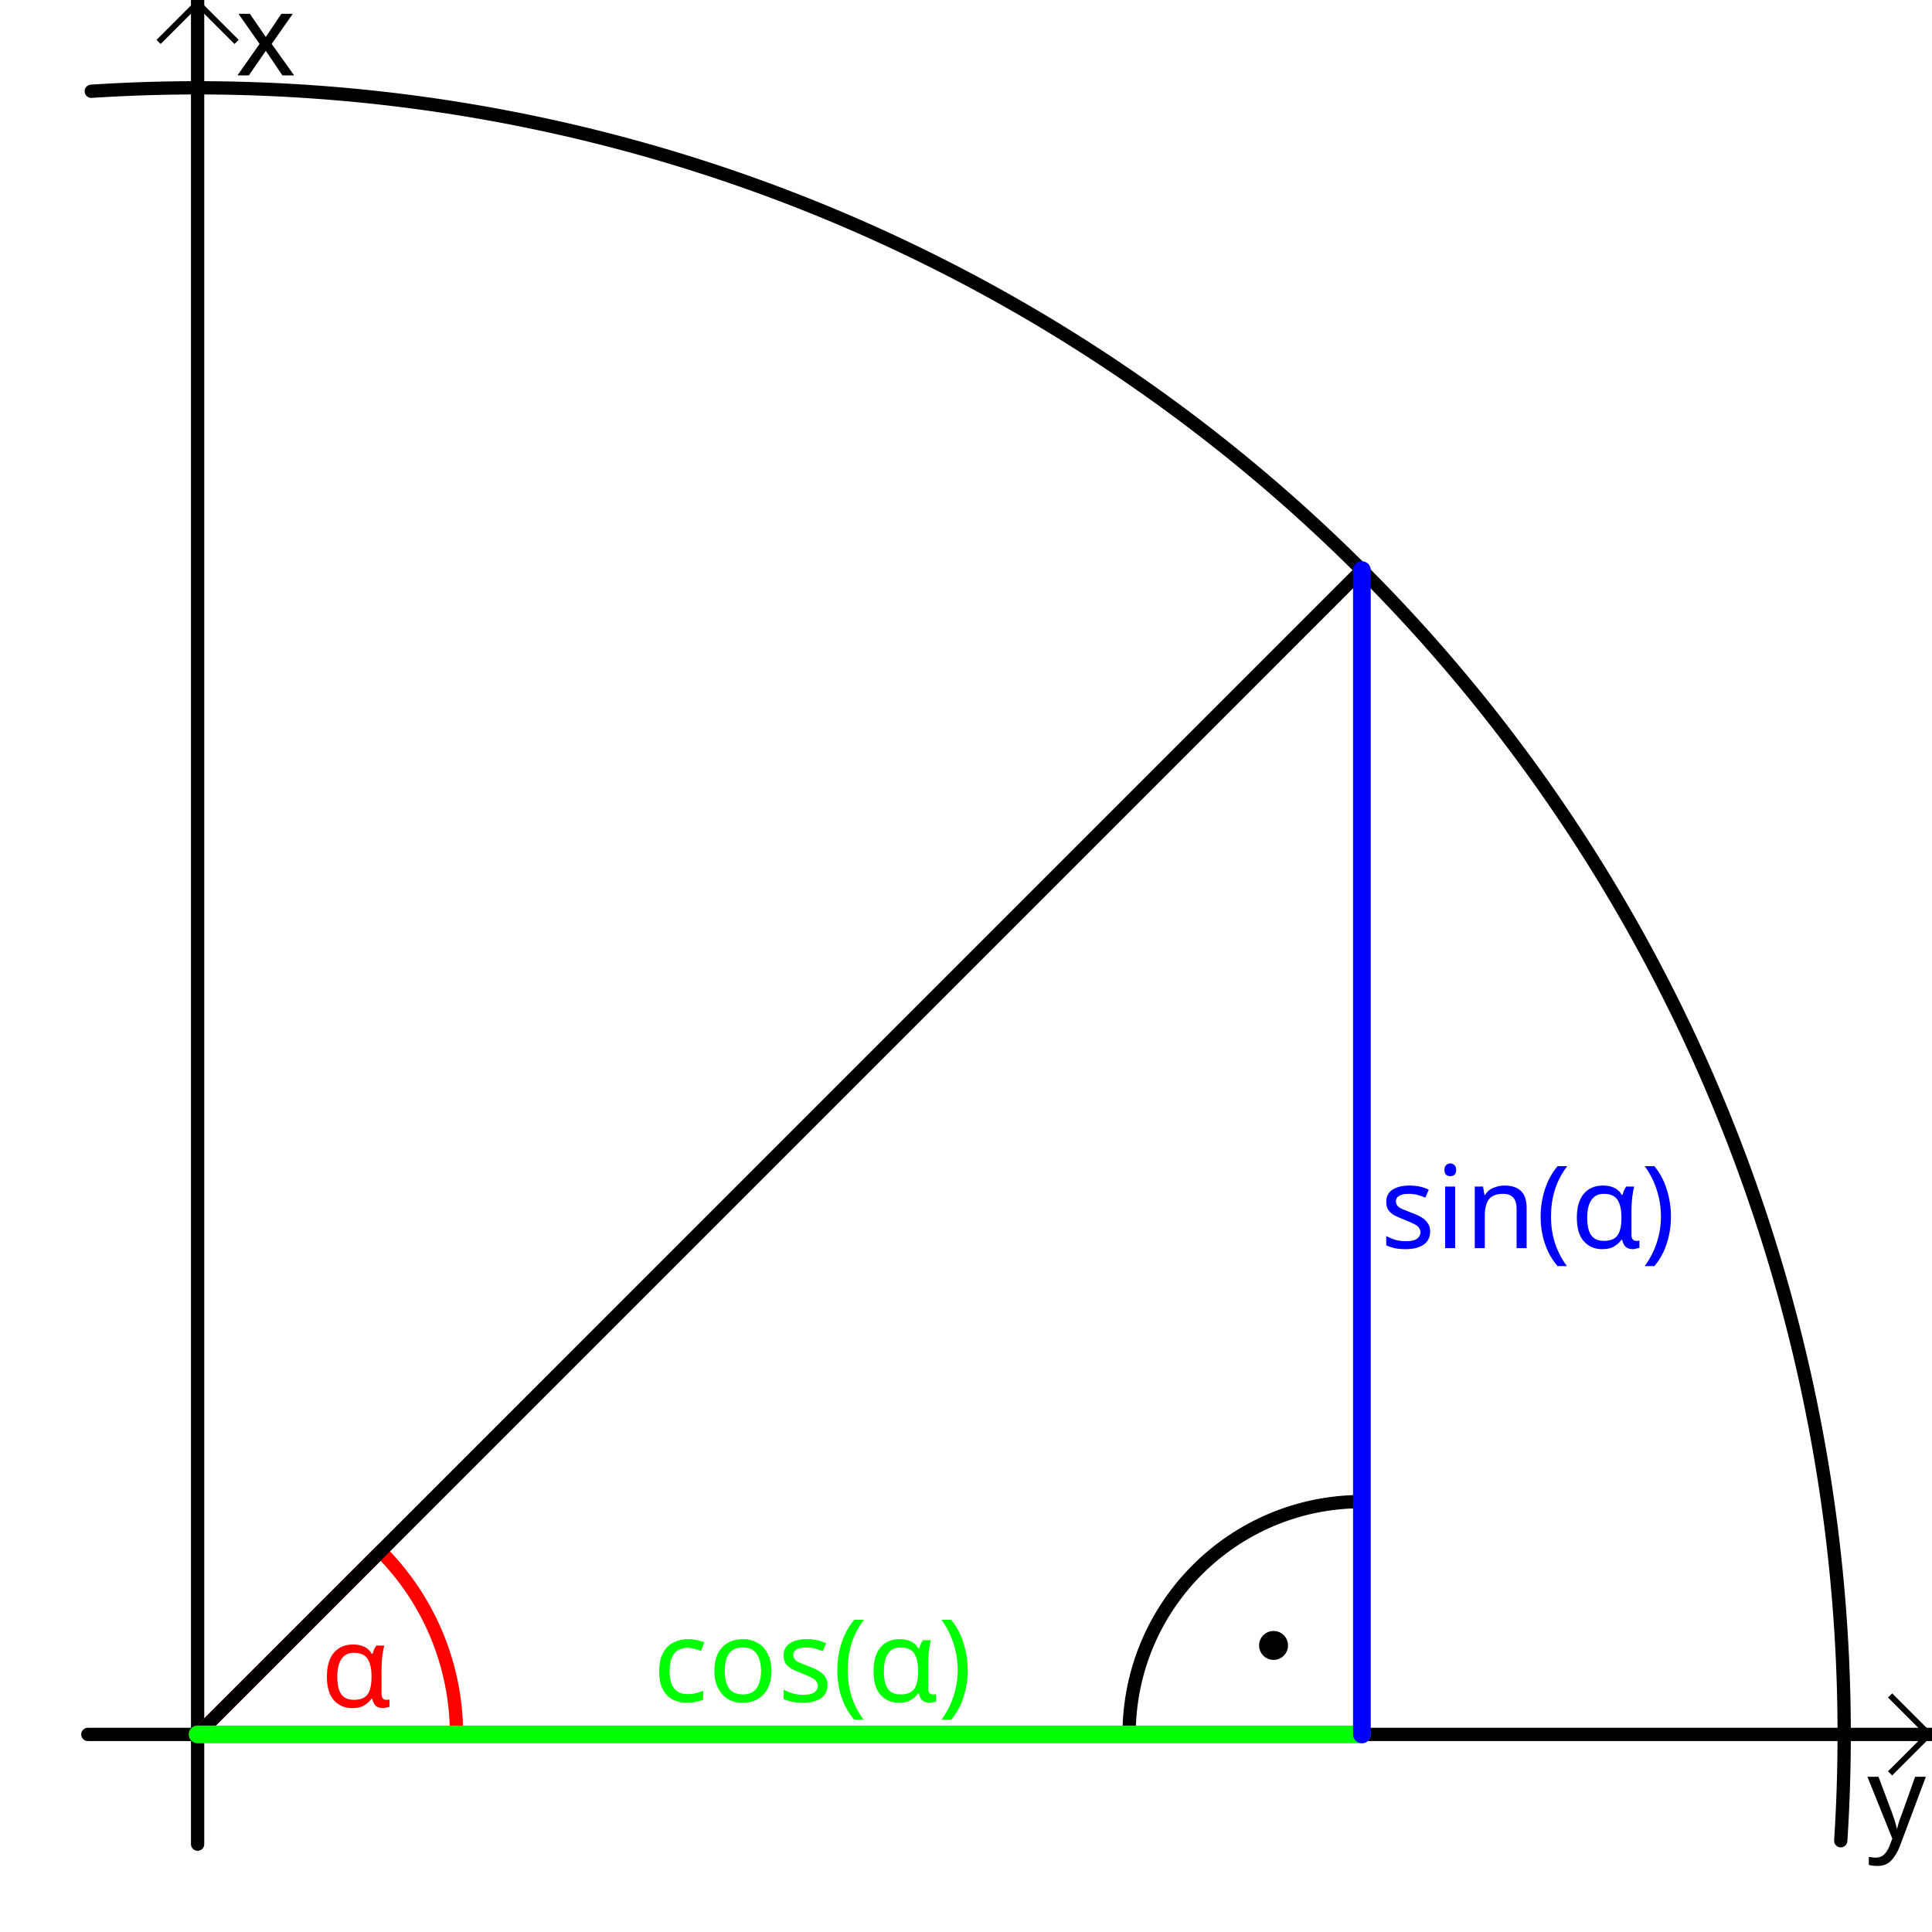
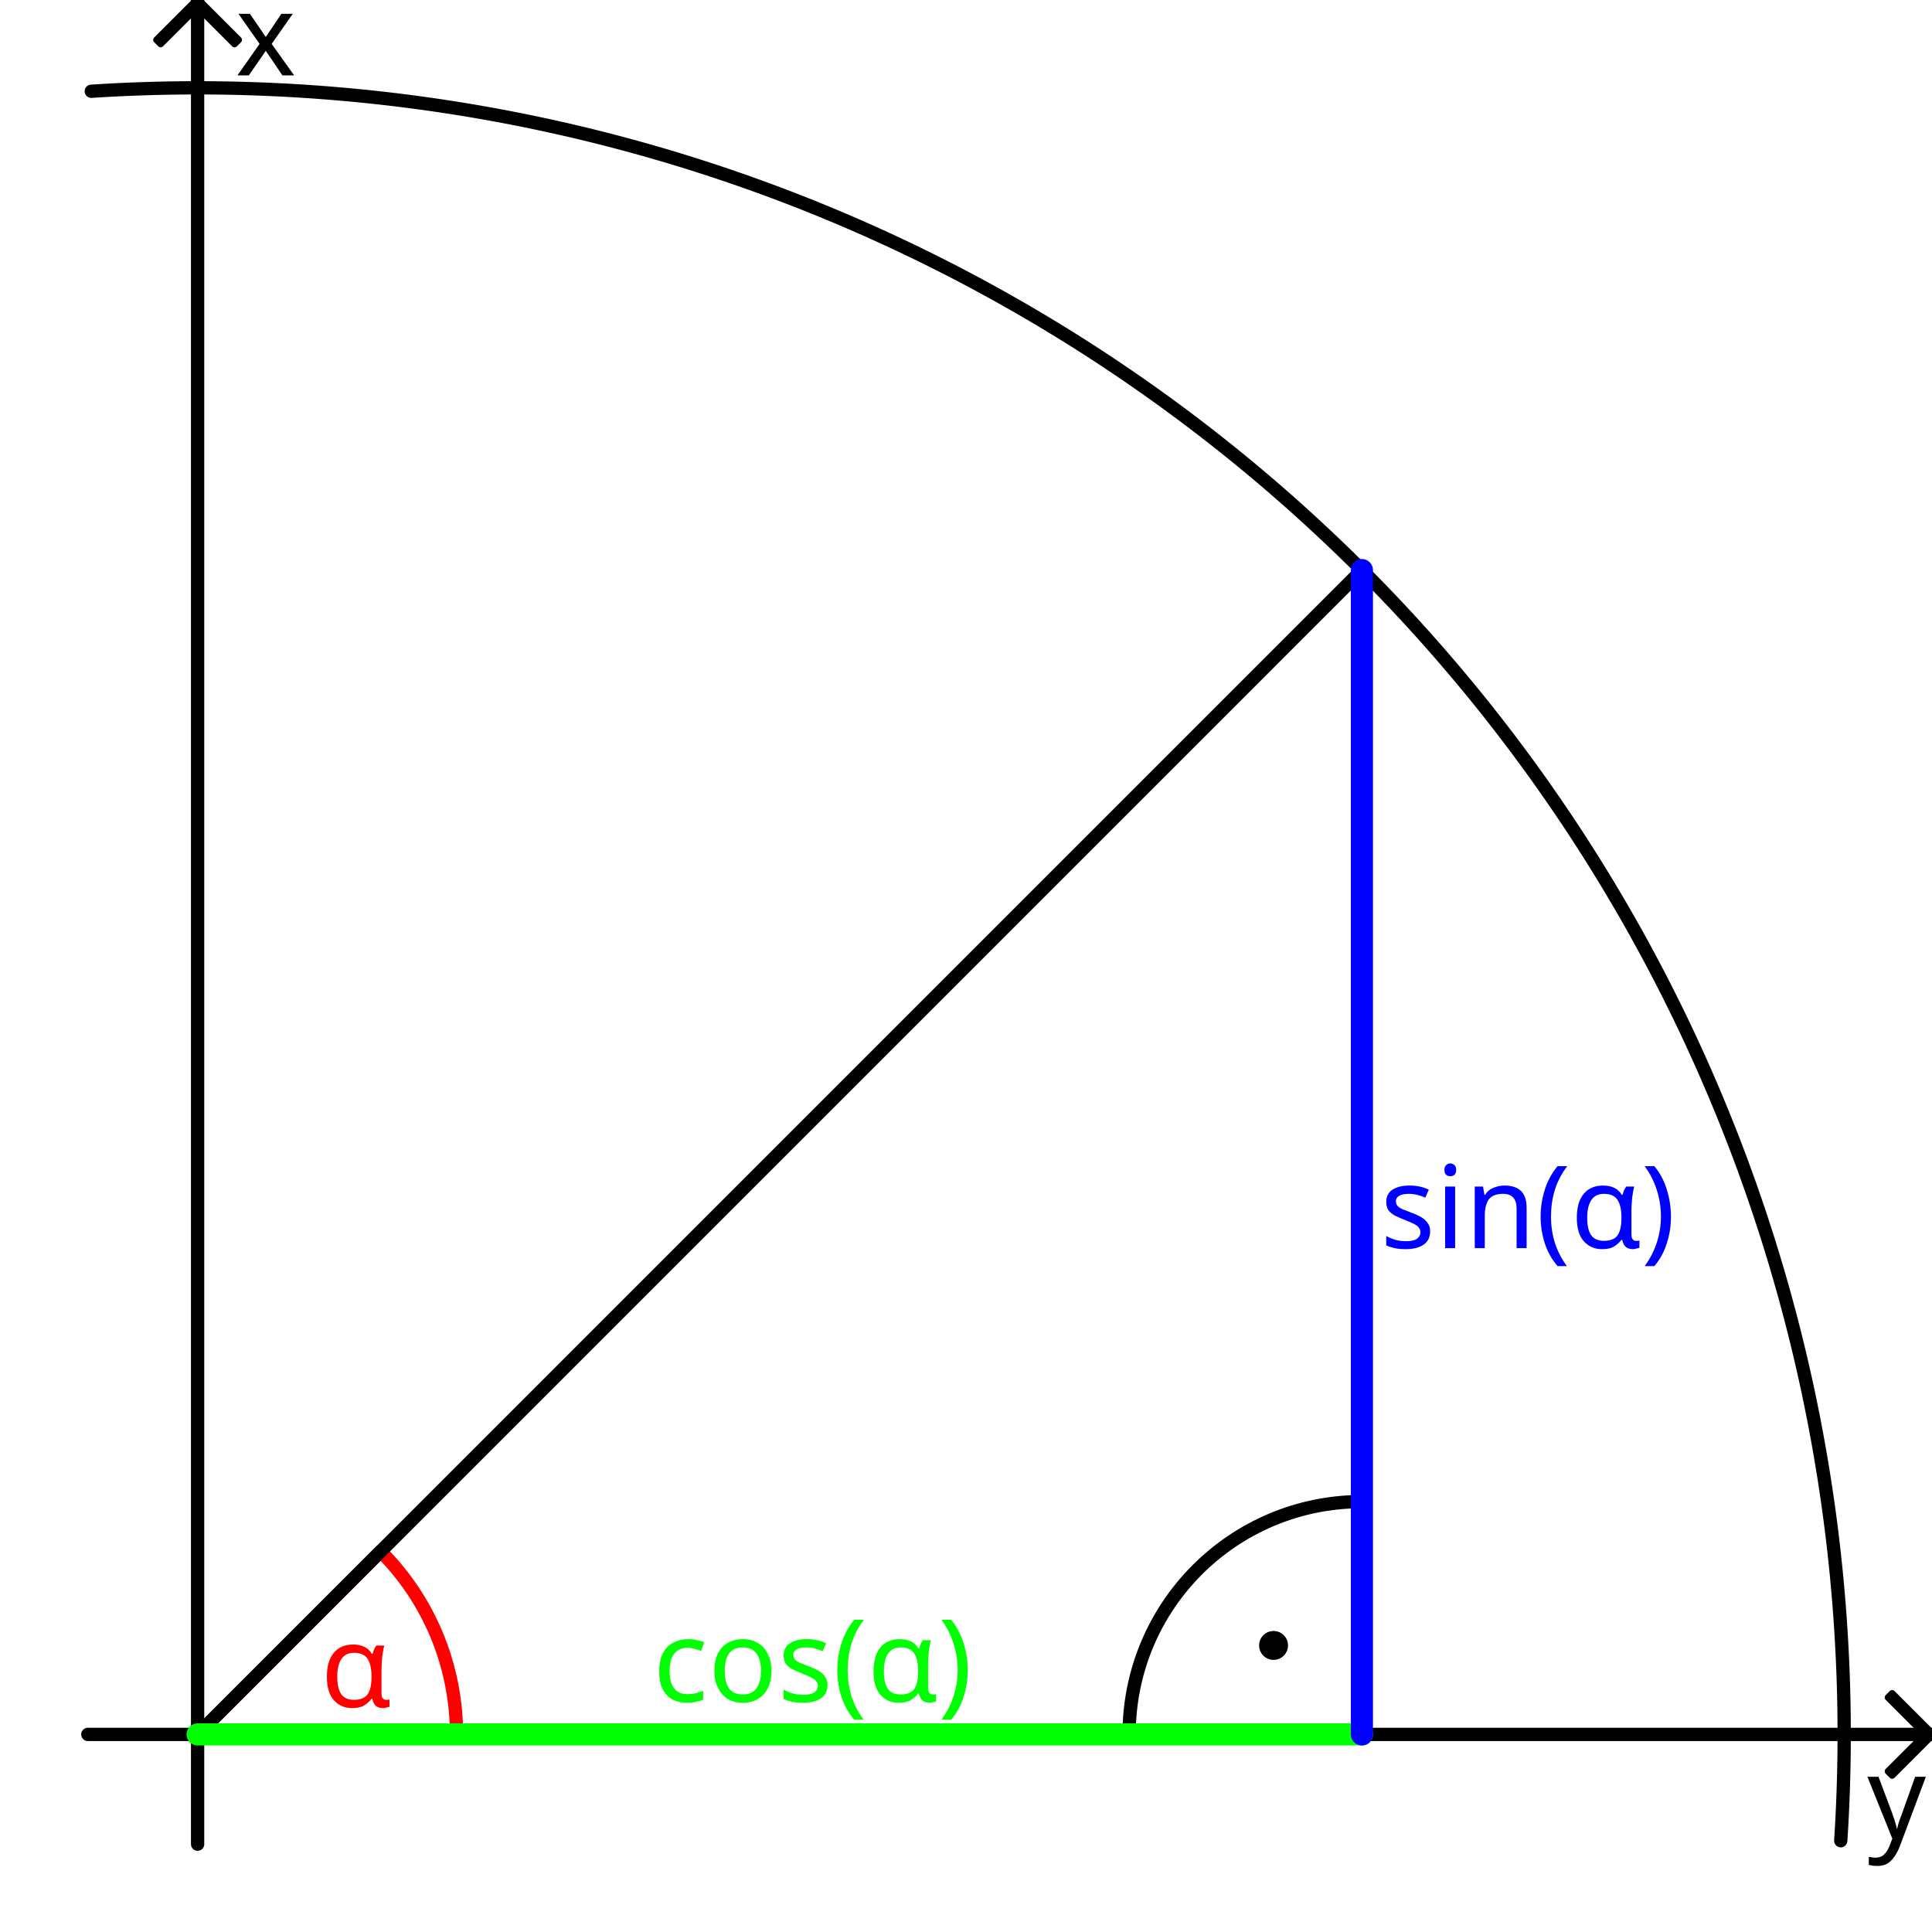
<svg xmlns="http://www.w3.org/2000/svg" width="330" height="330" viewBox="0 0 87.312 87.313" version="1.1" id="svg8">
  <defs id="defs2" />
  <g id="layer1">
    <rect style="fill:none;fill-opacity:0.498;stroke:none;stroke-width:0.511;stroke-linecap:round;stroke-linejoin:round" id="rect865" width="87.312" height="87.312" x="0" y="0" />
    <rect style="fill:none;fill-opacity:0.498;stroke:none;stroke-width:0.465;stroke-linecap:round;stroke-linejoin:round" id="rect835" width="79.375" height="79.375" x="3.969" y="3.969" />
    <path style="fill:none;stroke:#000000;stroke-width:0.6;stroke-linecap:round;stroke-linejoin:round;stroke-opacity:1;stroke-miterlimit:4;stroke-dasharray:none" d="M 8.93,83.344 V 0" id="path843" />
    <path style="fill:none;stroke:#000000;stroke-width:0.6;stroke-linecap:round;stroke-linejoin:round;stroke-opacity:1;stroke-miterlimit:4;stroke-dasharray:none" d="M 3.969,78.383 H 87.313" id="path845" />
-     <rect style="fill:#000000;fill-opacity:1;stroke:none;stroke-width:0.6;stroke-linecap:round;stroke-linejoin:round;stroke-miterlimit:4;stroke-dasharray:none" id="rect873" width="0.265" height="2.547" x="6.275" y="-6.275" transform="rotate(45)" />
-     <rect style="fill:#000000;fill-opacity:1;stroke:none;stroke-width:0.6;stroke-linecap:round;stroke-linejoin:round;stroke-miterlimit:4;stroke-dasharray:none" id="rect875" width="0.265" height="2.547" x="6.088" y="6.353" transform="rotate(-45)" />
-     <rect style="fill:#000000;fill-opacity:1;stroke:none;stroke-width:0.6;stroke-linecap:round;stroke-linejoin:round;stroke-miterlimit:4;stroke-dasharray:none" id="rect877" width="0.265" height="2.547" x="-6.353" y="-117.126" transform="rotate(135)" />
-     <rect style="fill:#000000;fill-opacity:1;stroke:none;stroke-width:0.6;stroke-linecap:round;stroke-linejoin:round;stroke-miterlimit:4;stroke-dasharray:none" id="rect879" width="0.265" height="2.547" x="116.938" y="-6.276" transform="rotate(45)" />
+     <g id="g869" style="stroke-width:0.3;stroke-miterlimit:4;stroke-dasharray:none">
+       <rect style="fill:#000000;fill-opacity:1;stroke:#000000;stroke-width:0.3;stroke-linecap:round;stroke-linejoin:round;stroke-miterlimit:4;stroke-dasharray:none" id="rect873" width="0.265" height="2.547" x="6.275" y="-6.275" transform="rotate(45)" />
+       <rect style="fill:#000000;fill-opacity:1;stroke:#000000;stroke-width:0.3;stroke-linecap:round;stroke-linejoin:round;stroke-miterlimit:4;stroke-dasharray:none" id="rect875" width="0.265" height="2.547" x="6.088" y="6.353" transform="rotate(-45)" />
+     </g>
+     <g id="g865" style="stroke-width:0.3;stroke-miterlimit:4;stroke-dasharray:none;stroke:#000000">
+       <rect style="fill:#000000;fill-opacity:1;stroke:#000000;stroke-width:0.3;stroke-linecap:round;stroke-linejoin:round;stroke-miterlimit:4;stroke-dasharray:none" id="rect877" width="0.265" height="2.547" x="-6.353" y="-117.126" transform="rotate(135)" />
+       <rect style="fill:#000000;fill-opacity:1;stroke:#000000;stroke-width:0.3;stroke-linecap:round;stroke-linejoin:round;stroke-miterlimit:4;stroke-dasharray:none" id="rect879" width="0.265" height="2.547" x="116.938" y="-6.276" transform="rotate(45)" />
+     </g>
    <path id="rect911" style="fill:#cccccc;fill-opacity:0.498;stroke:none;stroke-width:2.268;stroke-linecap:round;stroke-linejoin:round;stroke-miterlimit:4;stroke-dasharray:none" d="M 315 296.25 A 281.25 281.25 0 0 1 314.996 297.646 A 281.25 281.25 0 0 1 314.986 299.057 A 281.25 281.25 0 0 1 314.969 300.467 A 281.25 281.25 0 0 1 314.943 301.877 A 281.25 281.25 0 0 1 314.912 303.287 A 281.25 281.25 0 0 1 314.873 304.695 A 281.25 281.25 0 0 1 314.828 306.105 A 281.25 281.25 0 0 1 314.775 307.516 A 281.25 281.25 0 0 1 314.715 308.924 A 281.25 281.25 0 0 1 314.648 310.332 A 281.25 281.25 0 0 1 314.574 311.74 A 281.25 281.25 0 0 1 314.492 313.148 A 281.25 281.25 0 0 1 314.404 314.557 A 281.25 281.25 0 0 1 314.375 315 L 315 315 L 315 296.25 z " transform="scale(0.2645833)" />
    <path id="path923" style="fill:none;fill-opacity:0.498;stroke:#000000;stroke-width:2.268;stroke-linecap:round;stroke-linejoin:round;stroke-miterlimit:4;stroke-dasharray:none" d="M 314.414 314.414 A 281.25 281.25 0 0 0 314.492 313.148 A 281.25 281.25 0 0 0 314.574 311.74 A 281.25 281.25 0 0 0 314.648 310.332 A 281.25 281.25 0 0 0 314.715 308.924 A 281.25 281.25 0 0 0 314.775 307.516 A 281.25 281.25 0 0 0 314.828 306.105 A 281.25 281.25 0 0 0 314.873 304.695 A 281.25 281.25 0 0 0 314.912 303.287 A 281.25 281.25 0 0 0 314.943 301.877 A 281.25 281.25 0 0 0 314.969 300.467 A 281.25 281.25 0 0 0 314.986 299.057 A 281.25 281.25 0 0 0 314.996 297.646 A 281.25 281.25 0 0 0 315 296.25 A 281.25 281.25 0 0 0 314.996 294.84 A 281.25 281.25 0 0 0 314.986 293.43 A 281.25 281.25 0 0 0 314.969 292.02 A 281.25 281.25 0 0 0 314.943 290.609 A 281.25 281.25 0 0 0 314.912 289.199 A 281.25 281.25 0 0 0 314.873 287.789 A 281.25 281.25 0 0 0 314.826 286.381 A 281.25 281.25 0 0 0 314.773 284.971 A 281.25 281.25 0 0 0 314.713 283.562 A 281.25 281.25 0 0 0 314.646 282.154 A 281.25 281.25 0 0 0 314.572 280.746 A 281.25 281.25 0 0 0 314.49 279.338 A 281.25 281.25 0 0 0 314.402 277.93 A 281.25 281.25 0 0 0 314.307 276.523 A 281.25 281.25 0 0 0 314.205 275.117 A 281.25 281.25 0 0 0 314.096 273.711 A 281.25 281.25 0 0 0 313.979 272.305 A 281.25 281.25 0 0 0 313.855 270.9 A 281.25 281.25 0 0 0 313.725 269.496 A 281.25 281.25 0 0 0 313.588 268.092 A 281.25 281.25 0 0 0 313.441 266.689 A 281.25 281.25 0 0 0 313.291 265.287 A 281.25 281.25 0 0 0 313.131 263.887 A 281.25 281.25 0 0 0 312.967 262.486 A 281.25 281.25 0 0 0 312.793 261.086 A 281.25 281.25 0 0 0 312.613 259.688 A 281.25 281.25 0 0 0 312.426 258.291 A 281.25 281.25 0 0 0 312.232 256.893 A 281.25 281.25 0 0 0 312.031 255.498 A 281.25 281.25 0 0 0 311.824 254.104 A 281.25 281.25 0 0 0 311.609 252.709 A 281.25 281.25 0 0 0 311.387 251.316 A 281.25 281.25 0 0 0 311.158 249.924 A 281.25 281.25 0 0 0 310.922 248.535 A 281.25 281.25 0 0 0 310.68 247.145 A 281.25 281.25 0 0 0 310.43 245.758 A 281.25 281.25 0 0 0 310.174 244.371 A 281.25 281.25 0 0 0 309.91 242.984 A 281.25 281.25 0 0 0 309.639 241.602 A 281.25 281.25 0 0 0 309.361 240.219 A 281.25 281.25 0 0 0 309.078 238.838 A 281.25 281.25 0 0 0 308.787 237.457 A 281.25 281.25 0 0 0 308.488 236.078 A 281.25 281.25 0 0 0 308.184 234.703 A 281.25 281.25 0 0 0 307.871 233.326 A 281.25 281.25 0 0 0 307.553 231.953 A 281.25 281.25 0 0 0 307.227 230.582 A 281.25 281.25 0 0 0 306.893 229.211 A 281.25 281.25 0 0 0 306.555 227.842 A 281.25 281.25 0 0 0 306.207 226.475 A 281.25 281.25 0 0 0 305.854 225.109 A 281.25 281.25 0 0 0 305.494 223.746 A 281.25 281.25 0 0 0 305.127 222.385 A 281.25 281.25 0 0 0 304.754 221.025 A 281.25 281.25 0 0 0 304.373 219.666 A 281.25 281.25 0 0 0 303.984 218.311 A 281.25 281.25 0 0 0 303.592 216.957 A 281.25 281.25 0 0 0 303.189 215.605 A 281.25 281.25 0 0 0 302.783 214.256 A 281.25 281.25 0 0 0 302.367 212.906 A 281.25 281.25 0 0 0 301.947 211.561 A 281.25 281.25 0 0 0 301.518 210.217 A 281.25 281.25 0 0 0 301.084 208.877 A 281.25 281.25 0 0 0 300.643 207.537 A 281.25 281.25 0 0 0 300.193 206.199 A 281.25 281.25 0 0 0 299.738 204.865 A 281.25 281.25 0 0 0 299.277 203.531 A 281.25 281.25 0 0 0 298.809 202.201 A 281.25 281.25 0 0 0 298.334 200.875 A 281.25 281.25 0 0 0 297.854 199.549 A 281.25 281.25 0 0 0 297.365 198.225 A 281.25 281.25 0 0 0 296.869 196.904 A 281.25 281.25 0 0 0 296.369 195.588 A 281.25 281.25 0 0 0 295.861 194.271 A 281.25 281.25 0 0 0 295.346 192.959 A 281.25 281.25 0 0 0 294.824 191.648 A 281.25 281.25 0 0 0 294.297 190.34 A 281.25 281.25 0 0 0 293.762 189.035 A 281.25 281.25 0 0 0 293.223 187.732 A 281.25 281.25 0 0 0 292.674 186.434 A 281.25 281.25 0 0 0 292.121 185.137 A 281.25 281.25 0 0 0 291.561 183.842 A 281.25 281.25 0 0 0 290.994 182.551 A 281.25 281.25 0 0 0 290.42 181.262 A 281.25 281.25 0 0 0 289.84 179.977 A 281.25 281.25 0 0 0 289.254 178.695 A 281.25 281.25 0 0 0 288.662 177.414 A 281.25 281.25 0 0 0 288.062 176.139 A 281.25 281.25 0 0 0 287.457 174.865 A 281.25 281.25 0 0 0 286.846 173.594 A 281.25 281.25 0 0 0 286.227 172.326 A 281.25 281.25 0 0 0 285.602 171.062 A 281.25 281.25 0 0 0 284.971 169.801 A 281.25 281.25 0 0 0 284.334 168.543 A 281.25 281.25 0 0 0 283.691 167.287 A 281.25 281.25 0 0 0 283.041 166.037 A 281.25 281.25 0 0 0 282.385 164.787 A 281.25 281.25 0 0 0 281.723 163.543 A 281.25 281.25 0 0 0 281.055 162.301 A 281.25 281.25 0 0 0 280.379 161.062 A 281.25 281.25 0 0 0 279.699 159.828 A 281.25 281.25 0 0 0 279.012 158.596 A 281.25 281.25 0 0 0 278.318 157.369 A 281.25 281.25 0 0 0 277.619 156.145 A 281.25 281.25 0 0 0 276.912 154.922 A 281.25 281.25 0 0 0 276.201 153.705 A 281.25 281.25 0 0 0 275.482 152.492 A 281.25 281.25 0 0 0 274.76 151.281 A 281.25 281.25 0 0 0 274.029 150.074 A 281.25 281.25 0 0 0 273.293 148.871 A 281.25 281.25 0 0 0 272.551 147.672 A 281.25 281.25 0 0 0 271.803 146.477 A 281.25 281.25 0 0 0 271.049 145.285 A 281.25 281.25 0 0 0 270.289 144.098 A 281.25 281.25 0 0 0 269.523 142.912 A 281.25 281.25 0 0 0 268.752 141.732 A 281.25 281.25 0 0 0 267.975 140.557 A 281.25 281.25 0 0 0 267.191 139.385 A 281.25 281.25 0 0 0 266.4 138.215 A 281.25 281.25 0 0 0 265.605 137.051 A 281.25 281.25 0 0 0 264.805 135.891 A 281.25 281.25 0 0 0 263.998 134.734 A 281.25 281.25 0 0 0 263.186 133.582 A 281.25 281.25 0 0 0 262.367 132.434 A 281.25 281.25 0 0 0 261.543 131.289 A 281.25 281.25 0 0 0 260.713 130.148 A 281.25 281.25 0 0 0 259.877 129.012 A 281.25 281.25 0 0 0 259.035 127.881 A 281.25 281.25 0 0 0 258.188 126.754 A 281.25 281.25 0 0 0 257.336 125.631 A 281.25 281.25 0 0 0 256.477 124.512 A 281.25 281.25 0 0 0 255.613 123.396 A 281.25 281.25 0 0 0 254.744 122.287 A 281.25 281.25 0 0 0 253.869 121.18 A 281.25 281.25 0 0 0 252.988 120.078 A 281.25 281.25 0 0 0 252.102 118.982 A 281.25 281.25 0 0 0 251.211 117.889 A 281.25 281.25 0 0 0 250.312 116.801 A 281.25 281.25 0 0 0 249.41 115.717 A 281.25 281.25 0 0 0 248.502 114.639 A 281.25 281.25 0 0 0 247.59 113.564 A 281.25 281.25 0 0 0 246.67 112.494 A 281.25 281.25 0 0 0 245.746 111.428 A 281.25 281.25 0 0 0 244.816 110.367 A 281.25 281.25 0 0 0 243.883 109.312 A 281.25 281.25 0 0 0 242.943 108.26 A 281.25 281.25 0 0 0 241.998 107.215 A 281.25 281.25 0 0 0 241.047 106.172 A 281.25 281.25 0 0 0 240.092 105.135 A 281.25 281.25 0 0 0 239.131 104.104 A 281.25 281.25 0 0 0 238.164 103.076 A 281.25 281.25 0 0 0 237.193 102.053 A 281.25 281.25 0 0 0 236.217 101.035 A 281.25 281.25 0 0 0 235.236 100.023 A 281.25 281.25 0 0 0 234.25 99.016 A 281.25 281.25 0 0 0 233.258 98.012 A 281.25 281.25 0 0 0 232.262 97.014 A 281.25 281.25 0 0 0 231.26 96.021 A 281.25 281.25 0 0 0 230.254 95.033 A 281.25 281.25 0 0 0 229.242 94.051 A 281.25 281.25 0 0 0 228.225 93.072 A 281.25 281.25 0 0 0 227.205 92.102 A 281.25 281.25 0 0 0 226.178 91.133 A 281.25 281.25 0 0 0 225.146 90.172 A 281.25 281.25 0 0 0 224.111 89.213 A 281.25 281.25 0 0 0 223.07 88.262 A 281.25 281.25 0 0 0 222.025 87.314 A 281.25 281.25 0 0 0 220.977 86.373 A 281.25 281.25 0 0 0 219.922 85.437 A 281.25 281.25 0 0 0 218.861 84.508 A 281.25 281.25 0 0 0 217.799 83.582 A 281.25 281.25 0 0 0 216.729 82.662 A 281.25 281.25 0 0 0 215.656 81.746 A 281.25 281.25 0 0 0 214.578 80.838 A 281.25 281.25 0 0 0 213.496 79.934 A 281.25 281.25 0 0 0 212.408 79.035 A 281.25 281.25 0 0 0 211.318 78.141 A 281.25 281.25 0 0 0 210.221 77.254 A 281.25 281.25 0 0 0 209.121 76.371 A 281.25 281.25 0 0 0 208.016 75.496 A 281.25 281.25 0 0 0 206.908 74.625 A 281.25 281.25 0 0 0 205.795 73.758 A 281.25 281.25 0 0 0 204.676 72.898 A 281.25 281.25 0 0 0 203.555 72.045 A 281.25 281.25 0 0 0 202.428 71.195 A 281.25 281.25 0 0 0 201.297 70.354 A 281.25 281.25 0 0 0 200.162 69.516 A 281.25 281.25 0 0 0 199.023 68.684 A 281.25 281.25 0 0 0 197.881 67.857 A 281.25 281.25 0 0 0 196.732 67.039 A 281.25 281.25 0 0 0 195.582 66.225 A 281.25 281.25 0 0 0 194.426 65.416 A 281.25 281.25 0 0 0 193.268 64.613 A 281.25 281.25 0 0 0 192.104 63.816 A 281.25 281.25 0 0 0 190.936 63.025 A 281.25 281.25 0 0 0 189.766 62.24 A 281.25 281.25 0 0 0 188.59 61.461 A 281.25 281.25 0 0 0 187.41 60.687 A 281.25 281.25 0 0 0 186.227 59.92 A 281.25 281.25 0 0 0 185.041 59.158 A 281.25 281.25 0 0 0 183.85 58.402 A 281.25 281.25 0 0 0 182.654 57.652 A 281.25 281.25 0 0 0 181.457 56.908 A 281.25 281.25 0 0 0 180.256 56.172 A 281.25 281.25 0 0 0 179.049 55.439 A 281.25 281.25 0 0 0 177.84 54.715 A 281.25 281.25 0 0 0 176.627 53.994 A 281.25 281.25 0 0 0 175.41 53.281 A 281.25 281.25 0 0 0 174.191 52.574 A 281.25 281.25 0 0 0 172.967 51.873 A 281.25 281.25 0 0 0 171.74 51.178 A 281.25 281.25 0 0 0 170.51 50.488 A 281.25 281.25 0 0 0 169.275 49.807 A 281.25 281.25 0 0 0 168.037 49.131 A 281.25 281.25 0 0 0 166.797 48.459 A 281.25 281.25 0 0 0 165.553 47.795 A 281.25 281.25 0 0 0 164.305 47.139 A 281.25 281.25 0 0 0 163.055 46.486 A 281.25 281.25 0 0 0 161.801 45.842 A 281.25 281.25 0 0 0 160.543 45.203 A 281.25 281.25 0 0 0 159.283 44.57 A 281.25 281.25 0 0 0 158.02 43.943 A 281.25 281.25 0 0 0 156.754 43.324 A 281.25 281.25 0 0 0 155.482 42.711 A 281.25 281.25 0 0 0 154.211 42.104 A 281.25 281.25 0 0 0 152.936 41.502 A 281.25 281.25 0 0 0 151.656 40.908 A 281.25 281.25 0 0 0 150.375 40.32 A 281.25 281.25 0 0 0 149.09 39.738 A 281.25 281.25 0 0 0 147.801 39.162 A 281.25 281.25 0 0 0 146.512 38.594 A 281.25 281.25 0 0 0 145.219 38.031 A 281.25 281.25 0 0 0 143.922 37.477 A 281.25 281.25 0 0 0 142.623 36.928 A 281.25 281.25 0 0 0 141.32 36.385 A 281.25 281.25 0 0 0 140.018 35.848 A 281.25 281.25 0 0 0 138.709 35.318 A 281.25 281.25 0 0 0 137.4 34.797 A 281.25 281.25 0 0 0 136.088 34.279 A 281.25 281.25 0 0 0 134.773 33.77 A 281.25 281.25 0 0 0 133.455 33.266 A 281.25 281.25 0 0 0 132.137 32.77 A 281.25 281.25 0 0 0 130.814 32.279 A 281.25 281.25 0 0 0 129.488 31.797 A 281.25 281.25 0 0 0 128.162 31.32 A 281.25 281.25 0 0 0 126.832 30.85 A 281.25 281.25 0 0 0 125.5 30.387 A 281.25 281.25 0 0 0 124.166 29.93 A 281.25 281.25 0 0 0 122.83 29.48 A 281.25 281.25 0 0 0 121.49 29.037 A 281.25 281.25 0 0 0 120.15 28.6 A 281.25 281.25 0 0 0 118.807 28.17 A 281.25 281.25 0 0 0 117.461 27.746 A 281.25 281.25 0 0 0 116.113 27.33 A 281.25 281.25 0 0 0 114.764 26.92 A 281.25 281.25 0 0 0 113.412 26.518 A 281.25 281.25 0 0 0 112.059 26.121 A 281.25 281.25 0 0 0 110.703 25.732 A 281.25 281.25 0 0 0 109.348 25.35 A 281.25 281.25 0 0 0 107.988 24.975 A 281.25 281.25 0 0 0 106.627 24.605 A 281.25 281.25 0 0 0 105.264 24.244 A 281.25 281.25 0 0 0 103.898 23.889 A 281.25 281.25 0 0 0 102.531 23.541 A 281.25 281.25 0 0 0 101.164 23.199 A 281.25 281.25 0 0 0 99.793 22.863 A 281.25 281.25 0 0 0 98.422 22.537 A 281.25 281.25 0 0 0 97.049 22.215 A 281.25 281.25 0 0 0 95.674 21.902 A 281.25 281.25 0 0 0 94.297 21.594 A 281.25 281.25 0 0 0 92.92 21.295 A 281.25 281.25 0 0 0 91.541 21.002 A 281.25 281.25 0 0 0 90.16 20.715 A 281.25 281.25 0 0 0 88.777 20.436 A 281.25 281.25 0 0 0 87.395 20.164 A 281.25 281.25 0 0 0 86.008 19.898 A 281.25 281.25 0 0 0 84.623 19.639 A 281.25 281.25 0 0 0 83.234 19.387 A 281.25 281.25 0 0 0 81.846 19.143 A 281.25 281.25 0 0 0 80.455 18.904 A 281.25 281.25 0 0 0 79.064 18.674 A 281.25 281.25 0 0 0 77.672 18.451 A 281.25 281.25 0 0 0 76.279 18.234 A 281.25 281.25 0 0 0 74.885 18.023 A 281.25 281.25 0 0 0 73.488 17.822 A 281.25 281.25 0 0 0 72.092 17.625 A 281.25 281.25 0 0 0 70.695 17.438 A 281.25 281.25 0 0 0 69.297 17.256 A 281.25 281.25 0 0 0 67.896 17.08 A 281.25 281.25 0 0 0 66.496 16.912 A 281.25 281.25 0 0 0 65.096 16.752 A 281.25 281.25 0 0 0 63.693 16.598 A 281.25 281.25 0 0 0 62.291 16.451 A 281.25 281.25 0 0 0 60.887 16.312 A 281.25 281.25 0 0 0 59.484 16.18 A 281.25 281.25 0 0 0 58.078 16.055 A 281.25 281.25 0 0 0 56.674 15.936 A 281.25 281.25 0 0 0 55.268 15.824 A 281.25 281.25 0 0 0 53.861 15.721 A 281.25 281.25 0 0 0 52.455 15.623 A 281.25 281.25 0 0 0 51.047 15.533 A 281.25 281.25 0 0 0 49.641 15.449 A 281.25 281.25 0 0 0 48.232 15.373 A 281.25 281.25 0 0 0 46.822 15.305 A 281.25 281.25 0 0 0 45.414 15.242 A 281.25 281.25 0 0 0 44.006 15.188 A 281.25 281.25 0 0 0 42.596 15.139 A 281.25 281.25 0 0 0 41.186 15.098 A 281.25 281.25 0 0 0 39.775 15.064 A 281.25 281.25 0 0 0 38.365 15.037 A 281.25 281.25 0 0 0 36.957 15.018 A 281.25 281.25 0 0 0 35.545 15.006 A 281.25 281.25 0 0 0 34.135 15 L 33.365 15 A 281.25 281.25 0 0 0 31.955 15.006 A 281.25 281.25 0 0 0 30.545 15.018 A 281.25 281.25 0 0 0 29.135 15.037 A 281.25 281.25 0 0 0 27.725 15.064 A 281.25 281.25 0 0 0 26.314 15.098 A 281.25 281.25 0 0 0 24.906 15.139 A 281.25 281.25 0 0 0 23.496 15.188 A 281.25 281.25 0 0 0 22.086 15.242 A 281.25 281.25 0 0 0 20.678 15.305 A 281.25 281.25 0 0 0 19.27 15.373 A 281.25 281.25 0 0 0 17.861 15.449 A 281.25 281.25 0 0 0 16.453 15.533 A 281.25 281.25 0 0 0 15.588 15.588 L 15.588 15.588 A 281.25 281.25 0 0 0 15.588 15.588 " transform="scale(0.2645833)" />
    <path id="path958" style="fill:none;fill-opacity:0.624;stroke:#ff0000;stroke-width:2.268;stroke-linecap:round;stroke-linejoin:round;stroke-miterlimit:4;stroke-dasharray:none;stroke-opacity:1" d="M 65.021 264.979 L 33.75 296.25 L 77.975 296.25 A 44.225 44.225 0 0 0 65.021 264.979 z " transform="scale(0.2645833)" />
    <path style="fill:none;stroke:#000000;stroke-width:0.6;stroke-linecap:round;stroke-linejoin:round;stroke-opacity:1;stroke-miterlimit:4;stroke-dasharray:none" d="M 8.93,78.383 61.548,25.764 v 52.619 z" id="path950" />
    <path id="path952" style="fill:none;fill-opacity:0.616;stroke:#000000;stroke-width:2.268;stroke-linecap:round;stroke-linejoin:round;stroke-miterlimit:4;stroke-dasharray:none;stroke-opacity:1" d="M 232.625 256.486 A 39.763 39.763 0 0 0 192.861 296.25 L 232.625 296.25 L 232.625 256.486 z " transform="scale(0.2645833)" />
    <circle style="fill:#000000;fill-opacity:1;stroke:#000000;stroke-width:0.6;stroke-linecap:round;stroke-linejoin:round;stroke-miterlimit:4;stroke-dasharray:none" id="path966" cx="57.555" cy="74.362" r="0.355" />
    <text xml:space="preserve" style="font-style:normal;font-variant:normal;font-weight:normal;font-stretch:normal;font-size:5.194px;line-height:1.25;font-family:sans-serif;-inkscape-font-specification:sans-serif;stroke-width:0.265;fill:#ff0000;stroke-linejoin:round;stroke-linecap:round;" x="14.494" y="77.15" id="text970">
      <tspan id="tspan968" x="14.494" y="77.15" style="font-style:normal;font-variant:normal;font-weight:normal;font-stretch:normal;font-family:sans-serif;-inkscape-font-specification:sans-serif;stroke-width:0.265;fill:#ff0000;stroke-linejoin:round;stroke-linecap:round;">α</tspan>
    </text>
    <text xml:space="preserve" style="font-style:normal;font-variant:normal;font-weight:normal;font-stretch:normal;font-size:5.194px;line-height:1.25;font-family:sans-serif;-inkscape-font-specification:sans-serif;stroke-width:0.265;stroke-linejoin:round;stroke-linecap:round;" x="84.393" y="83.079" id="text974">
      <tspan id="tspan972" x="84.393" y="83.079" style="font-style:normal;font-variant:normal;font-weight:normal;font-stretch:normal;font-family:sans-serif;-inkscape-font-specification:sans-serif;stroke-width:0.265;stroke-linejoin:round;stroke-linecap:round;">y</tspan>
    </text>
    <text xml:space="preserve" style="font-style:normal;font-variant:normal;font-weight:normal;font-stretch:normal;font-size:5.194px;line-height:1.25;font-family:sans-serif;-inkscape-font-specification:sans-serif;stroke-width:0.265;stroke-linejoin:round;stroke-linecap:round;" x="10.636" y="3.408" id="text978">
      <tspan id="tspan976" x="10.636" y="3.408" style="font-style:normal;font-variant:normal;font-weight:normal;font-stretch:normal;font-family:sans-serif;-inkscape-font-specification:sans-serif;stroke-width:0.265;stroke-linejoin:round;stroke-linecap:round;">x</tspan>
    </text>
    <text xml:space="preserve" style="font-style:normal;font-variant:normal;font-weight:normal;font-stretch:normal;font-size:5.194px;line-height:1.25;font-family:sans-serif;-inkscape-font-specification:sans-serif;stroke-width:0.265;fill:#00ff00;fill-opacity:1;stroke-linejoin:round;stroke-linecap:round;" x="29.512" y="76.903" id="text982">
      <tspan id="tspan980" x="29.512" y="76.903" style="font-style:normal;font-variant:normal;font-weight:normal;font-stretch:normal;font-family:sans-serif;-inkscape-font-specification:sans-serif;stroke-width:0.265;fill:#00ff00;fill-opacity:1;stroke-linejoin:round;stroke-linecap:round;">cos(α)</tspan>
    </text>
    <text xml:space="preserve" style="font-style:normal;font-variant:normal;font-weight:normal;font-stretch:normal;font-size:5.194px;line-height:1.25;font-family:sans-serif;-inkscape-font-specification:sans-serif;stroke-width:0.265;fill:#0000ff;fill-opacity:1;stroke:none;stroke-linejoin:round;stroke-linecap:round;" x="62.382" y="56.406" id="text986">
      <tspan id="tspan984" x="62.382" y="56.406" style="font-style:normal;font-variant:normal;font-weight:normal;font-stretch:normal;font-family:sans-serif;-inkscape-font-specification:sans-serif;stroke-width:0.265;fill:#0000ff;fill-opacity:1;stroke:none;stroke-linejoin:round;stroke-linecap:round;">sin(α)</tspan>
    </text>
    <g id="g1077" transform="translate(14.64174,24.19597)">
      <text xml:space="preserve" style="font-size:10.583px;line-height:1.25;font-family:Ubuntu;-inkscape-font-specification:Ubuntu;stroke-width:0.044" x="136.049" y="268.598" id="text1028">
        <tspan id="tspan1026" x="136.049" y="268.598" style="stroke-width:0.044" />
      </text>
      <text xml:space="preserve" style="font-size:10.583px;line-height:1.25;font-family:Ubuntu;-inkscape-font-specification:Ubuntu;stroke-width:0.265" x="169.575" y="275.715" id="text1046">
        <tspan id="tspan1044" x="169.575" y="275.715" style="stroke-width:0.265" />
      </text>
      <text xml:space="preserve" style="font-style:normal;font-variant:normal;font-weight:normal;font-stretch:normal;font-size:6.35px;line-height:1.25;font-family:sans-serif;-inkscape-font-specification:sans-serif;stroke-width:0.044" x="39.275" y="297.492" id="text1140">
        <tspan id="tspan1138" x="39.275" y="297.492" style="font-style:normal;font-variant:normal;font-weight:normal;font-stretch:normal;font-size:6.35px;font-family:sans-serif;-inkscape-font-specification:sans-serif;stroke-width:0.044" />
      </text>
    </g>
-     <path style="fill:none;stroke:#00ff00;stroke-width:0.8;stroke-linecap:round;stroke-linejoin:round;stroke-opacity:1;stroke-miterlimit:4;stroke-dasharray:none" d="M 8.93,78.383 H 61.549" id="path1159" />
-     <path style="fill:none;stroke:#0000ff;stroke-width:0.8;stroke-linecap:round;stroke-linejoin:round;stroke-opacity:1;stroke-miterlimit:4;stroke-dasharray:none" d="M 61.548,78.383 V 25.764" id="path1161" />
+     <path style="fill:none;stroke:#00ff00;stroke-width:1;stroke-linecap:round;stroke-linejoin:round;stroke-opacity:1;stroke-miterlimit:4;stroke-dasharray:none" d="M 8.93,78.383 H 61.549" id="path1159" />
+     <path style="fill:none;stroke:#0000ff;stroke-width:1;stroke-linecap:round;stroke-linejoin:round;stroke-opacity:1;stroke-miterlimit:4;stroke-dasharray:none" d="M 61.548,78.383 V 25.764" id="path1161" />
  </g>
</svg>
